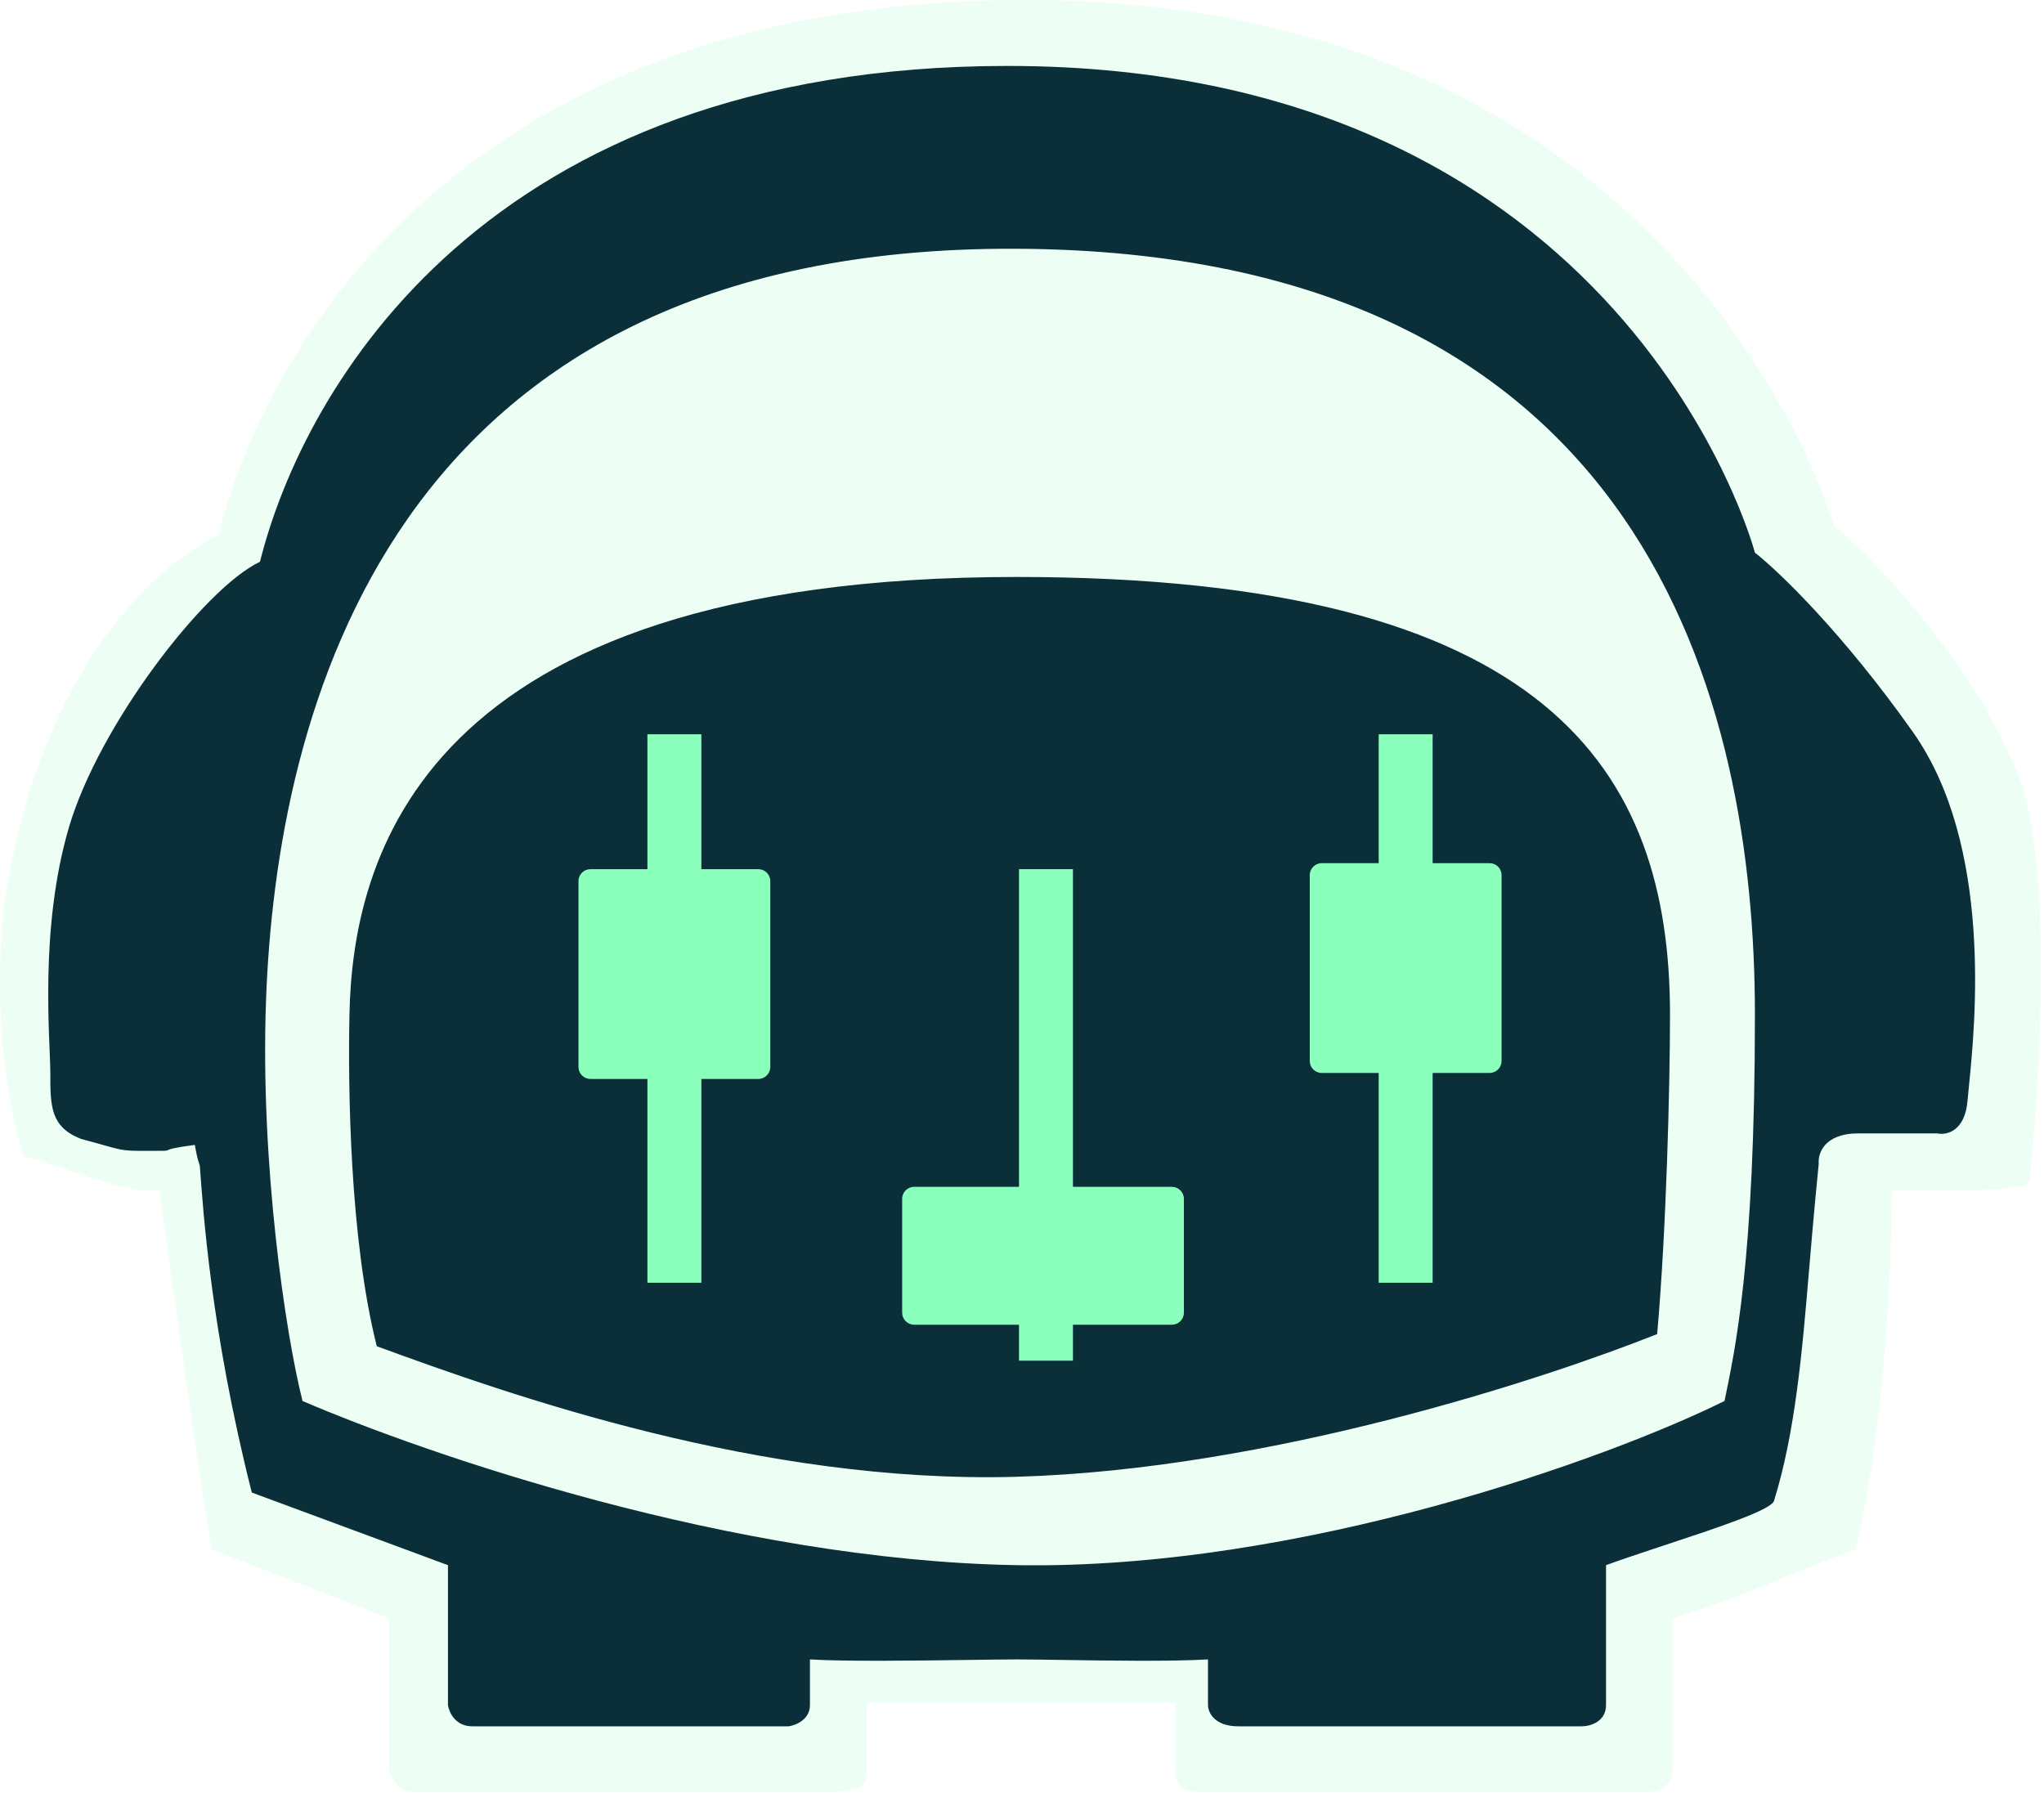
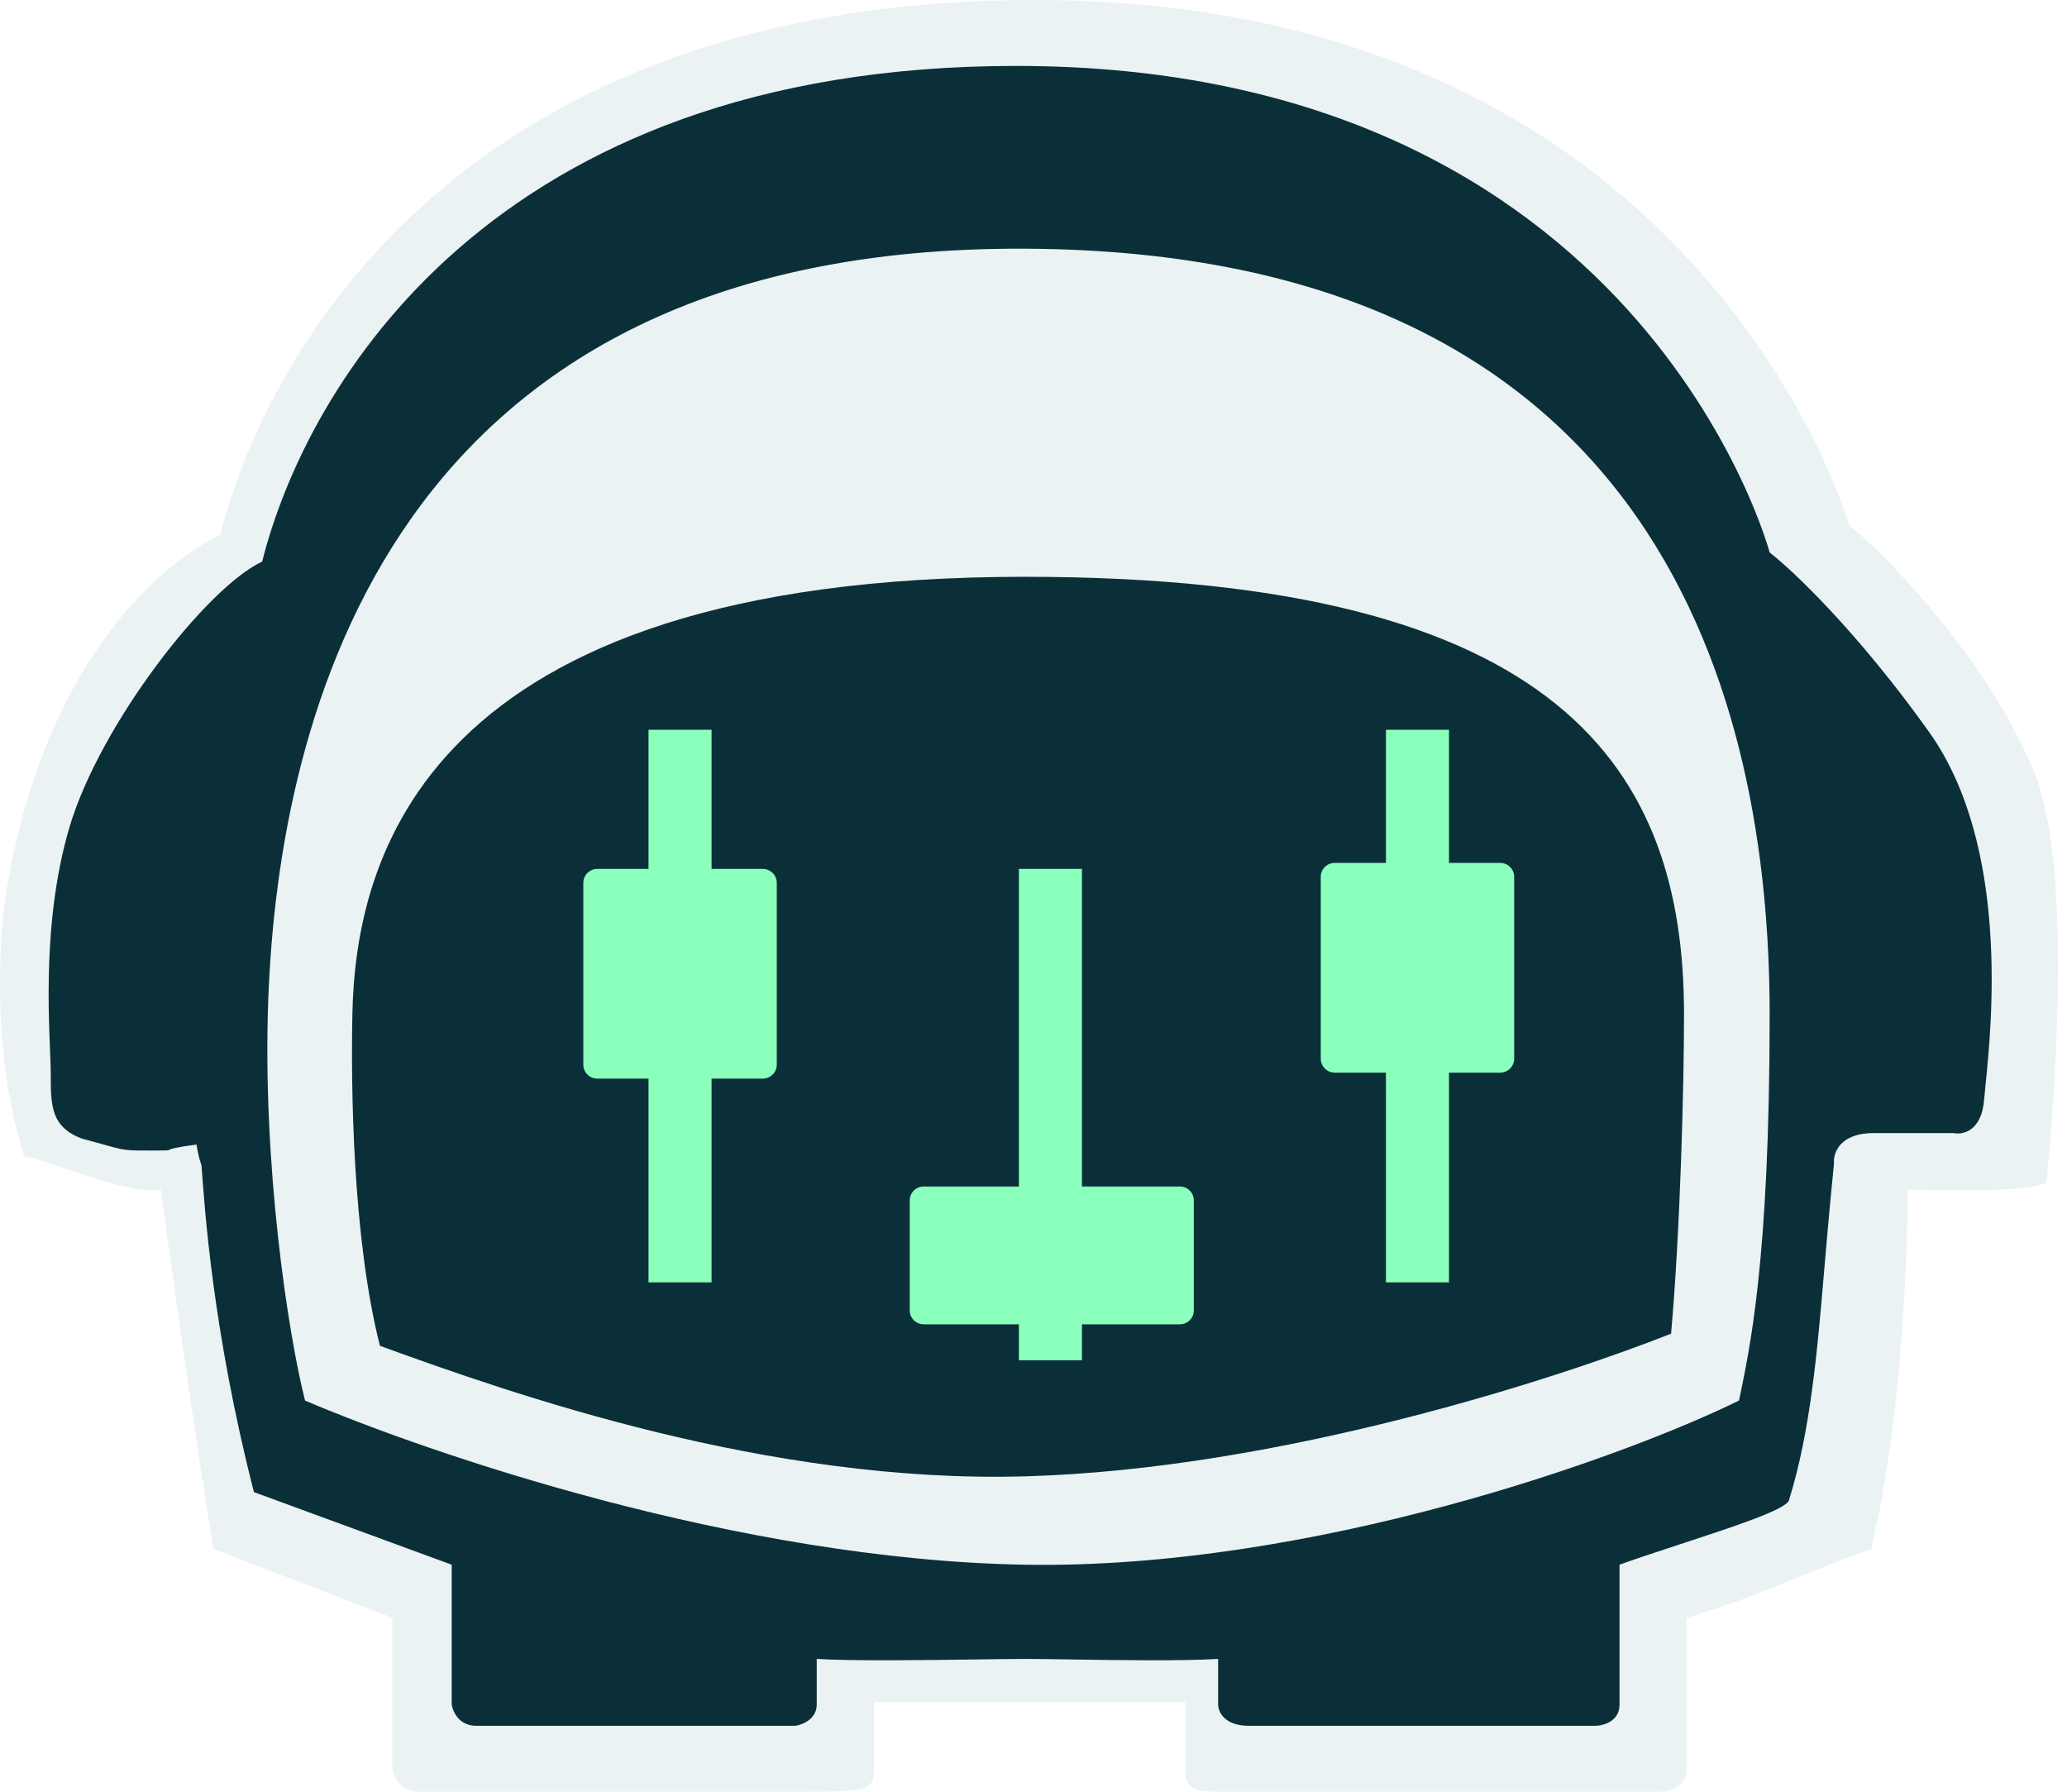
- <svg xmlns="http://www.w3.org/2000/svg" width="341" height="299" viewBox="0 0 341 299" fill="none">
-   <path d="M64.908 269.98L35.331 258.481C32.227 240.047 26.595 198.5 26.595 198.5C21.631 199.741 6.507 193 4.007 193C-1.366 176 -0.174 156.339 1.007 149C7.141 110.89 26.385 94.033 36.426 89.287C44.277 57.894 77.379 0 171.165 0C281.408 0 305.904 87.645 305.904 87.645C310.103 90.93 328.315 108.617 336.595 129C343.095 145 339.703 186.046 338.595 197C338.203 199.358 315.595 198.5 315.595 198.5C315.595 198.5 315.787 232 309.595 258.481C297.095 263 292.095 266 279.065 269.98V295.167C279.065 298.233 276.144 299 274.684 299H202.595C198.213 299 196.095 299 196.095 295.261V284.048C192.79 283.997 146.572 284.048 144.595 284.048V295.261C144.595 299 143.095 299 131.729 299H100.509H69.29C66.222 299 65.09 296.445 64.908 295.167V269.98Z" fill="#EDFFF5" />
-   <path fill-rule="evenodd" clip-rule="evenodd" d="M74.731 261.115L42.007 249C35.149 221.9 33.883 201.776 33.351 194.676C33.304 194.05 33.007 194 32.507 191C25.007 192 30.507 192 25.007 192C19.507 192 21.007 192 13.507 190C8.394 188 8.394 184.5 8.394 179C8.394 173.5 6.507 155 11.507 138C16.507 121 34.078 98.114 43.371 93.718C50.637 64.635 81.273 11 168.072 11C271.482 11 292.772 92.196 292.772 92.196C296.659 95.239 307.372 105.486 319.132 122.125C332.528 141.077 329.507 170.982 328.482 181.13C328.382 182.118 328.301 182.919 328.256 183.504C327.851 188.779 324.708 189.422 323.187 189.083H310.008C304.33 189.083 303.249 192.465 303.418 194.156C303.06 197.668 302.733 201.293 302.4 204.977L302.4 204.98L302.4 204.983C302.191 207.298 301.994 209.634 301.797 211.979C300.676 225.301 299.532 238.899 295.955 250.394C295.487 251.898 286.639 254.828 278.607 257.488C277.884 257.727 277.167 257.965 276.464 258.199C273.242 259.27 270.207 260.279 267.934 261.115V284.449C267.934 287.29 265.23 288 263.878 288H206.597C202.542 288 201.528 285.633 201.528 284.449V276.84C195.343 277.204 184.928 277.046 177.142 276.927L177.133 276.927C174.075 276.881 171.422 276.84 169.593 276.84C167.808 276.84 165.011 276.879 161.725 276.924C153.063 277.042 141.002 277.208 135.122 276.84V284.449C135.122 286.884 132.757 287.831 131.574 288H78.786C75.947 288 74.9 285.633 74.731 284.449V261.115ZM50.468 233.723C47.652 222.563 43.371 194.156 44.385 166.764C46.115 120.028 64.154 40.993 169.593 41.5C275.031 42.007 292.772 117.559 292.772 169.3C292.772 210.693 289.393 225.437 287.703 233.723C268.61 243.192 217.04 261.927 169.593 261.115C122.145 260.303 70.913 242.515 50.468 233.723ZM169.593 246.371C127.012 247.588 84.995 232.708 62.859 224.592C58.297 206.498 58.06 181.13 58.297 169.3C58.809 143.789 69.594 96.254 169.593 96.254C258.528 96.254 278.607 128.615 278.607 169.3C278.607 181.13 277.985 205.485 276.464 222.563C258.215 229.834 212.173 245.153 169.593 246.371Z" fill="#0A2F38" />
-   <path d="M96.507 178V147C96.507 145.895 97.403 145 98.507 145H126.507C127.612 145 128.507 145.895 128.507 147V178C128.507 179.105 127.612 180 126.507 180H98.507C97.403 180 96.507 179.105 96.507 178Z" fill="#8BFFBC" />
-   <path d="M117.007 127L117.007 122.5L108.007 122.5L108.007 127L117.007 127ZM108.007 127L108.007 214L117.007 214L117.007 127L108.007 127Z" fill="#8BFFBC" />
-   <path d="M218.507 177V146C218.507 144.895 219.402 144 220.507 144H248.507C249.612 144 250.507 144.895 250.507 146V177C250.507 178.105 249.612 179 248.507 179H220.507C219.402 179 218.507 178.105 218.507 177Z" fill="#8BFFBC" />
-   <path d="M239.007 127L239.007 122.5L230.007 122.5L230.007 127L239.007 127ZM230.007 127L230.007 214L239.007 214L239.007 127L230.007 127Z" fill="#8BFFBC" />
-   <path d="M150.507 219V200C150.507 198.895 151.402 198 152.507 198H195.507C196.612 198 197.507 198.895 197.507 200V219C197.507 220.105 196.612 221 195.507 221H152.507C151.402 221 150.507 220.105 150.507 219Z" fill="#8BFFBC" />
-   <line x1="174.5" y1="222.5" x2="174.5" y2="149.5" stroke="#8BFFBC" stroke-width="9" stroke-linecap="square" />
+ <svg xmlns="http://www.w3.org/2000/svg" width="210" height="182" viewBox="0 0 210 182" fill="none">
+   <path d="M39.86 164.335L21.697 157.336C19.791 146.115 16.332 120.826 16.332 120.826C13.283 121.582 3.996 117.478 2.461 117.478C-0.839 107.13 -0.107 95.163 0.618 90.696C4.386 67.499 16.203 57.237 22.369 54.349C27.19 35.24 47.518 0 105.112 0C172.811 0 187.854 53.349 187.854 53.349C190.433 55.349 201.617 66.115 206.702 78.522C210.693 88.261 208.61 113.246 207.93 119.913C207.689 121.348 193.806 120.826 193.806 120.826C193.806 120.826 193.923 141.217 190.121 157.336C182.445 160.087 179.374 161.913 171.373 164.335V179.667C171.373 181.533 169.579 182 168.682 182H124.413C121.722 182 120.421 182 120.421 179.724V172.899C118.392 172.868 90.009 172.899 88.795 172.899V179.724C88.795 182 87.874 182 80.894 182H42.55C40.667 182 39.972 180.445 39.86 179.667V164.335Z" fill="#EBF2F3" />
+   <path fill-rule="evenodd" clip-rule="evenodd" d="M45.892 158.94L25.796 151.565C21.585 135.07 20.807 122.82 20.481 118.498C20.452 118.117 20.27 118.087 19.962 116.261C15.357 116.87 18.734 116.87 15.357 116.87C11.979 116.87 12.9 116.87 8.295 115.652C5.155 114.435 5.155 112.304 5.155 108.957C5.155 105.609 3.996 94.348 7.066 84C10.137 73.652 20.927 59.721 26.634 57.045C31.096 39.343 49.909 6.696 103.212 6.696C166.716 6.696 179.79 56.119 179.79 56.119C182.177 57.972 188.755 64.209 195.977 74.337C204.204 85.873 202.349 104.076 201.719 110.253C201.658 110.854 201.608 111.342 201.581 111.698C201.332 114.909 199.402 115.3 198.468 115.094H190.374C186.888 115.094 186.224 117.153 186.327 118.182C186.108 120.32 185.907 122.526 185.703 124.768L185.702 124.77L185.702 124.772C185.574 126.181 185.453 127.604 185.332 129.031C184.644 137.14 183.941 145.417 181.744 152.414C181.457 153.329 176.024 155.113 171.091 156.732C170.647 156.878 170.207 157.022 169.775 157.164C167.796 157.817 165.933 158.431 164.537 158.94V173.143C164.537 174.872 162.877 175.304 162.046 175.304H126.87C124.38 175.304 123.757 173.863 123.757 173.143V168.511C119.959 168.733 113.563 168.637 108.782 168.564L108.777 168.564C106.898 168.536 105.27 168.511 104.146 168.511C103.05 168.511 101.333 168.535 99.315 168.562C93.996 168.635 86.589 168.735 82.978 168.511V173.143C82.978 174.625 81.525 175.201 80.799 175.304H48.382C46.639 175.304 45.995 173.863 45.892 173.143V158.94ZM30.992 142.266C29.263 135.473 26.634 118.182 27.256 101.508C28.319 73.061 39.397 24.952 104.146 25.261C168.895 25.57 179.79 71.558 179.79 103.052C179.79 128.248 177.715 137.223 176.677 142.266C164.952 148.03 133.283 159.434 104.146 158.94C75.009 158.446 43.547 147.618 30.992 142.266ZM104.146 149.965C77.997 150.706 52.195 141.648 38.602 136.708C35.8 125.695 35.654 110.253 35.8 103.052C36.114 87.523 42.737 58.589 104.146 58.589C158.761 58.589 171.091 78.288 171.091 103.052C171.091 110.253 170.709 125.078 169.775 135.473C158.569 139.899 130.295 149.224 104.146 149.965Z" fill="#0A2F38" />
+   <path d="M59.264 108.154V89.672C59.264 88.893 59.902 88.261 60.688 88.261H77.492C78.278 88.261 78.916 88.893 78.916 89.672V108.154C78.916 108.933 78.278 109.565 77.492 109.565H60.688C59.902 109.565 59.264 108.933 59.264 108.154Z" fill="#8BFFBC" />
+   <path fill-rule="evenodd" clip-rule="evenodd" d="M72.293 74.129V130.261H65.887V74.129H72.293Z" fill="#8BFFBC" />
+   <path d="M134.184 107.545V89.063C134.184 88.284 134.821 87.652 135.608 87.652H152.412C153.198 87.652 153.835 88.284 153.835 89.063V107.545C153.835 108.325 153.198 108.957 152.412 108.957H135.608C134.821 108.957 134.184 108.325 134.184 107.545Z" fill="#8BFFBC" />
+   <path fill-rule="evenodd" clip-rule="evenodd" d="M140.807 130.261L140.806 74.129H147.213L147.213 130.261H140.807Z" fill="#8BFFBC" />
+   <path d="M92.426 133.111V121.933C92.426 121.153 93.063 120.522 93.849 120.522H119.864C120.651 120.522 121.288 121.153 121.288 121.933V133.111C121.288 133.89 120.651 134.522 119.864 134.522H93.849C93.063 134.522 92.426 133.89 92.426 133.111Z" fill="#8BFFBC" />
+   <path fill-rule="evenodd" clip-rule="evenodd" d="M103.517 138.174V88.261H109.923V138.174L103.517 138.174Z" fill="#8BFFBC" />
</svg>
